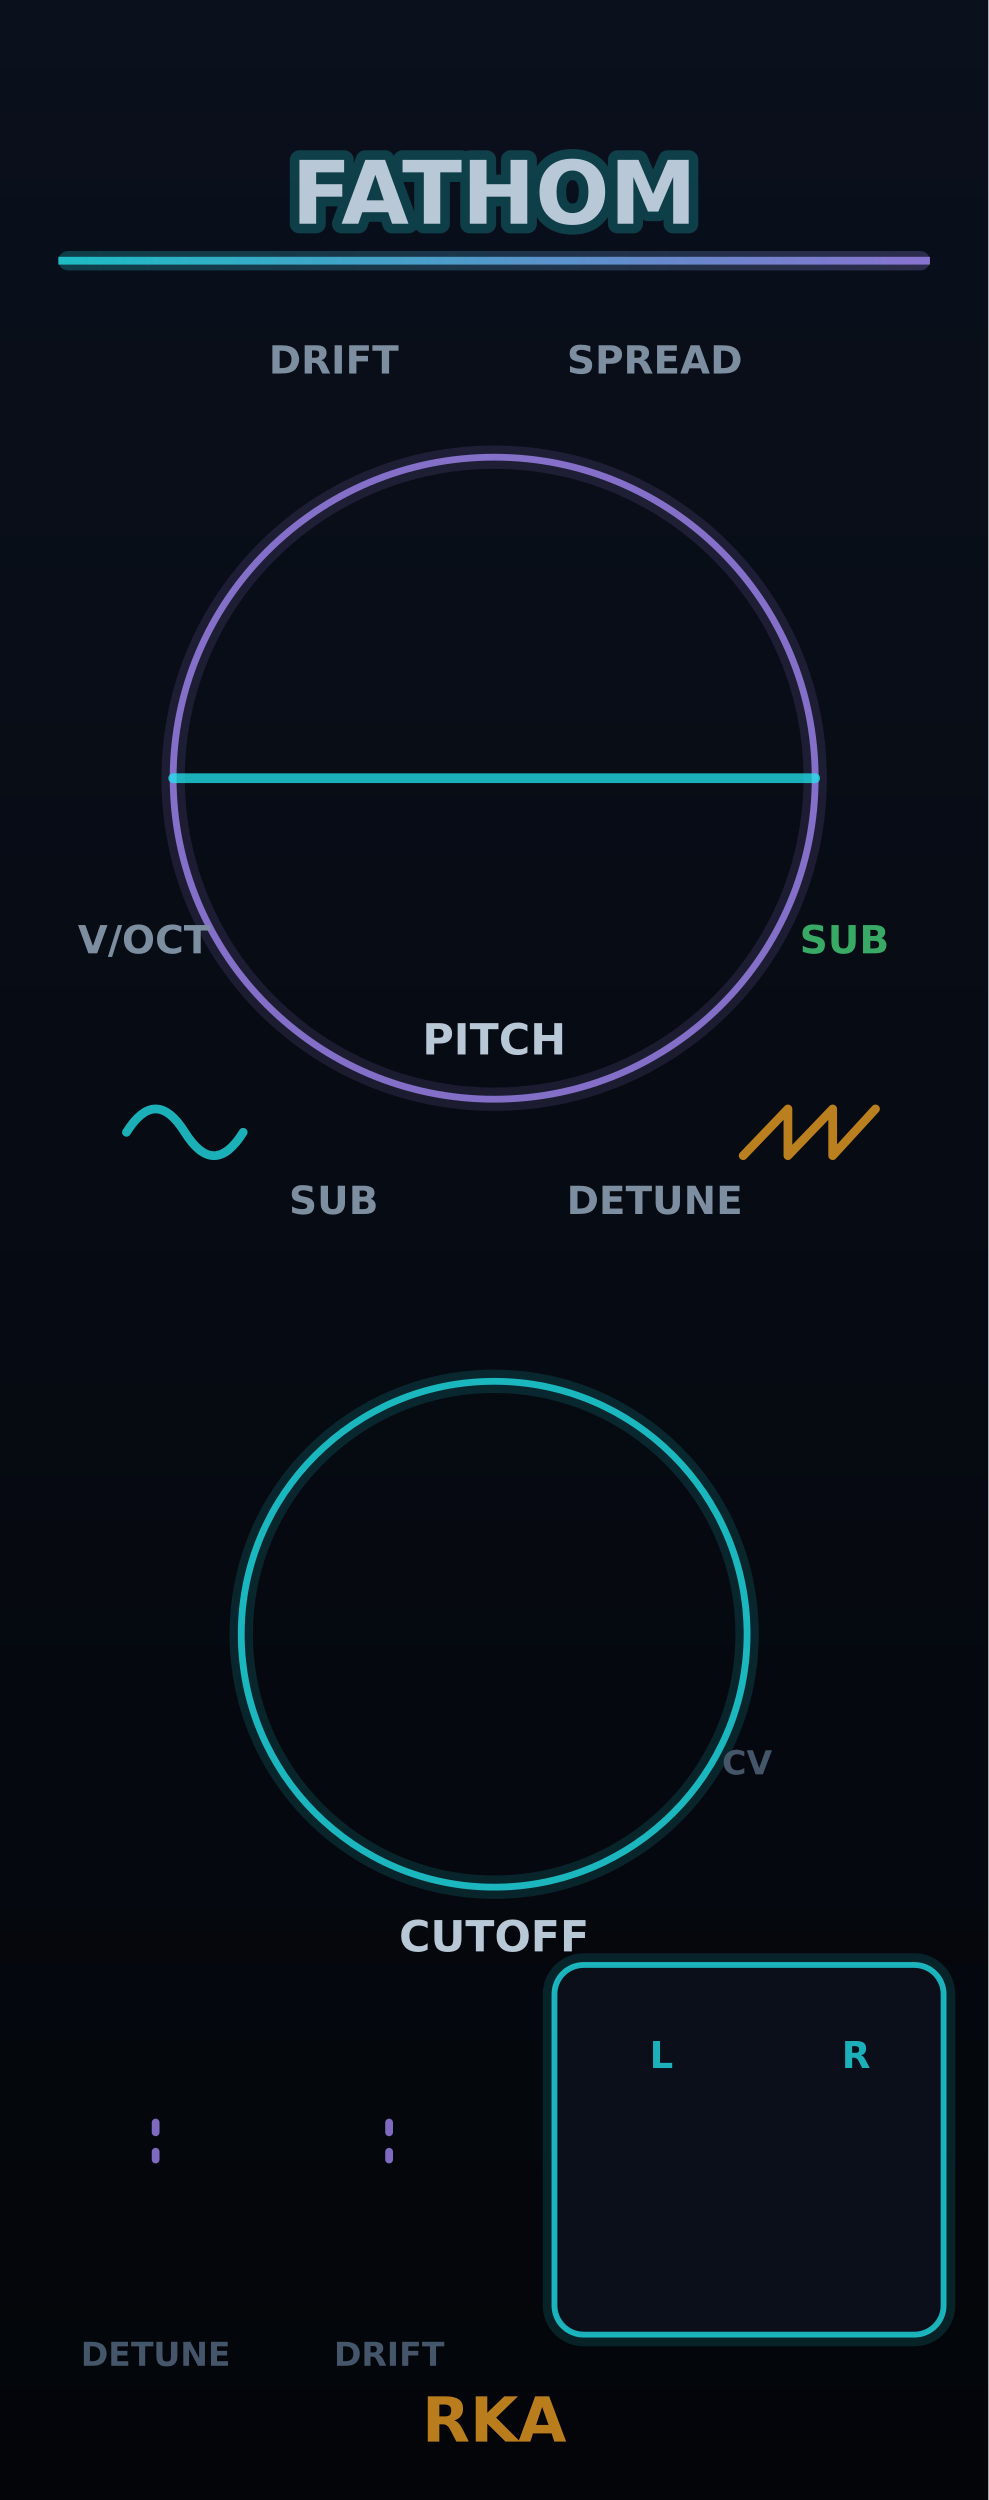
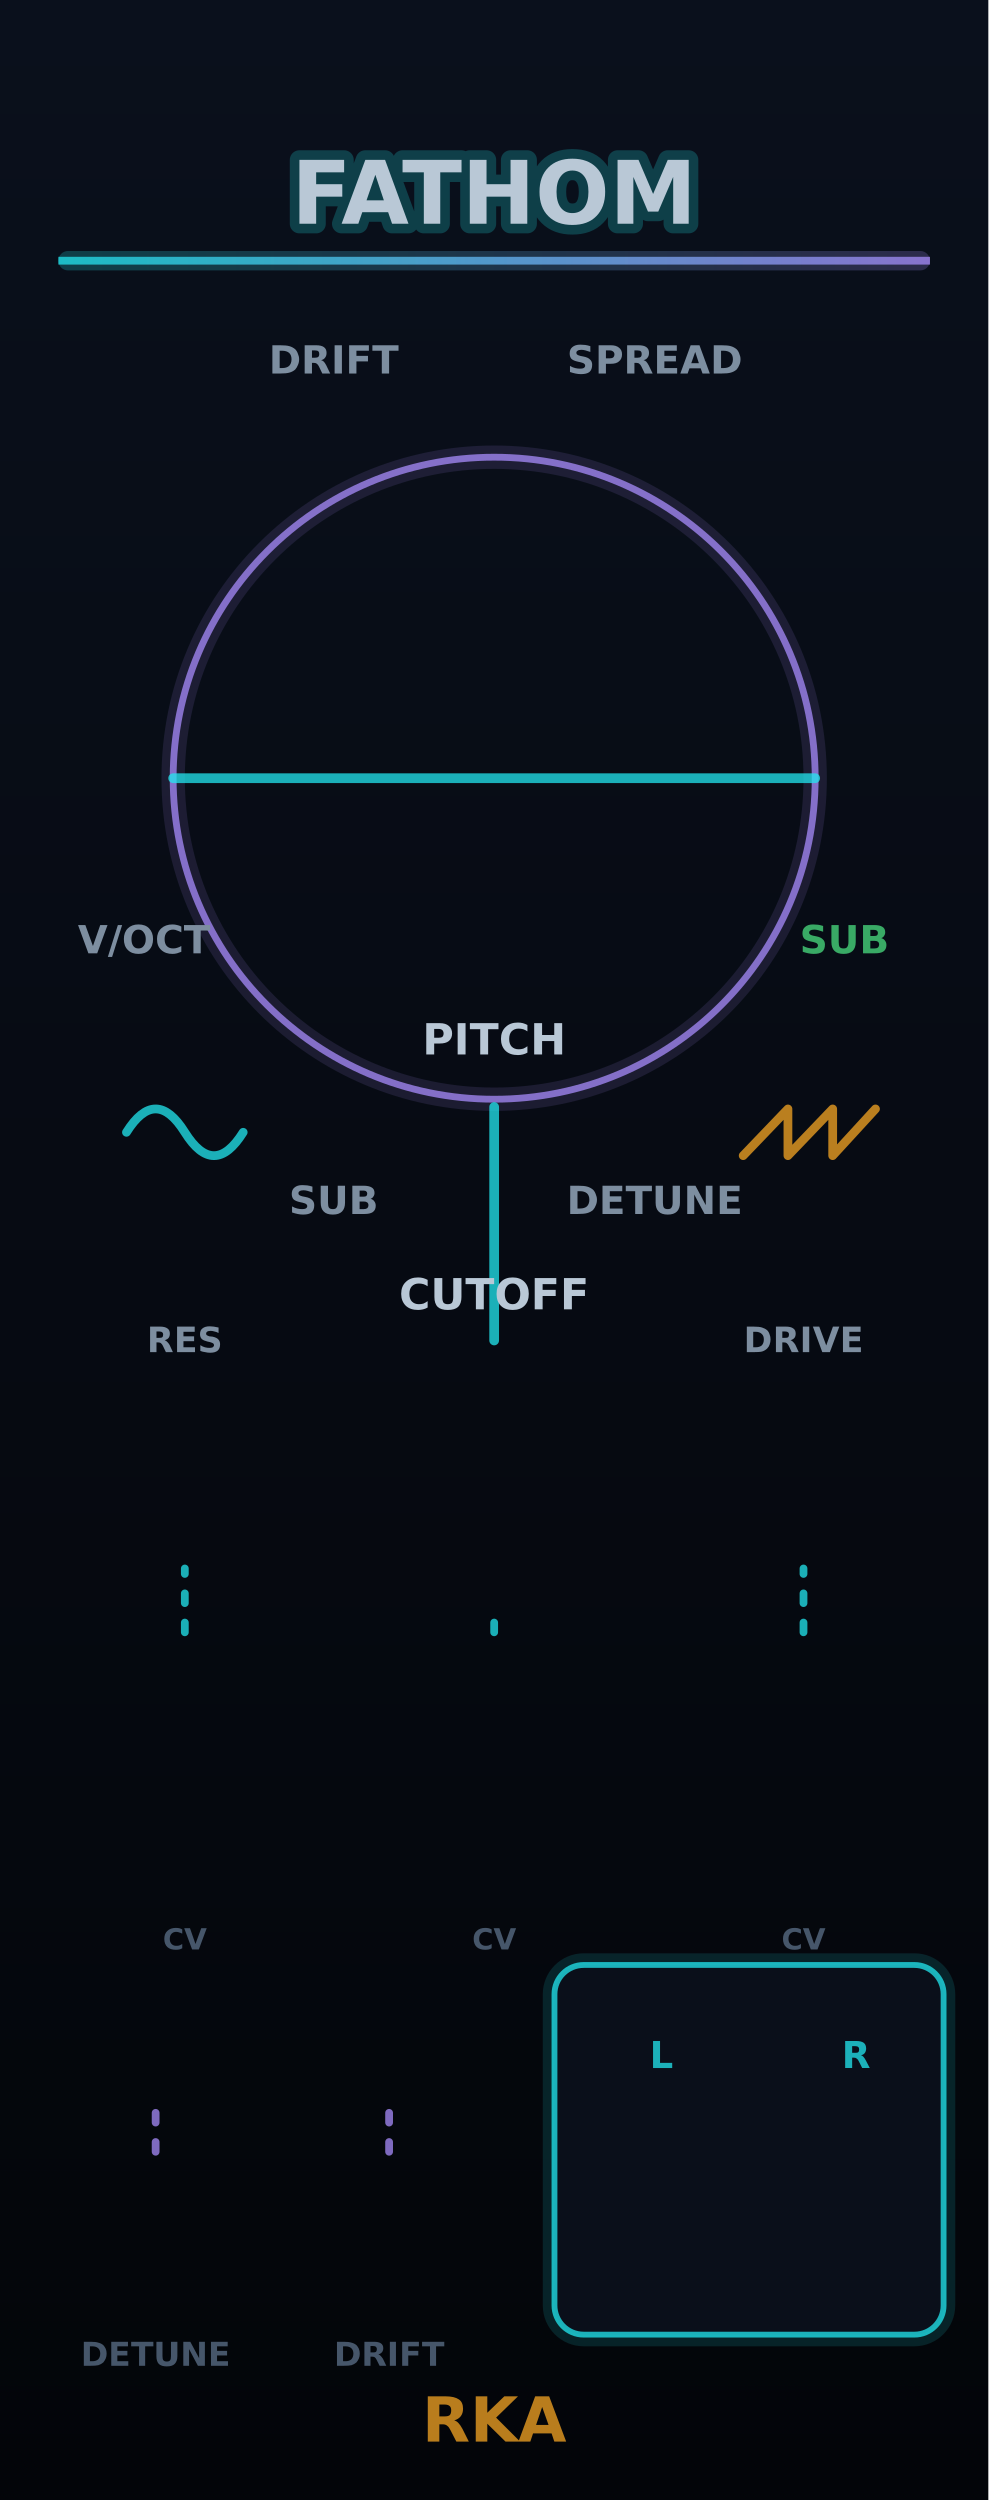
<svg xmlns="http://www.w3.org/2000/svg" width="50.80mm" height="128.5mm" viewBox="0 0 50.80 128.5">
  <defs>
    <linearGradient id="bg" x1="0" y1="0" x2="0" y2="128.5" gradientUnits="userSpaceOnUse">
      <stop offset="0" stop-color="#0a101c" />
      <stop offset="1" stop-color="#030509" />
    </linearGradient>
    <linearGradient id="rule" x1="3" y1="0" x2="47.80" y2="0" gradientUnits="userSpaceOnUse">
      <stop offset="0" stop-color="#22e6ef" />
      <stop offset="1" stop-color="#a78bfa" />
    </linearGradient>
  </defs>
  <rect width="50.80" height="128.5" fill="url(#bg)" />
  <text x="25.40" y="11.50" font-family="DejaVu Sans" font-size="4.5" font-weight="bold" text-anchor="middle" fill="#22e6ef" stroke="#22e6ef" stroke-width="0.99" stroke-linejoin="round" opacity="0.22">FATHOM</text>
  <text x="25.40" y="11.50" font-family="DejaVu Sans" font-size="4.5" font-weight="bold" text-anchor="middle" fill="#b9c8d6">FATHOM</text>
  <rect x="3" y="12.9" width="44.80" height="1.0" rx="0.5" fill="url(#rule)" opacity="0.22" />
  <rect x="3" y="13.2" width="44.80" height="0.4" fill="url(#rule)" opacity="0.75" />
  <rect x="28.5" y="101.0" width="20.0" height="19.0" rx="1.5" fill="none" stroke="#22e6ef" stroke-width="1.2" opacity="0.13" />
  <rect x="28.5" y="101.0" width="20.0" height="19.0" rx="1.5" fill="#0a0f1a" stroke="#22e6ef" stroke-width="0.3" stroke-opacity="0.75" />
  <circle cx="25.4" cy="40.0" r="16.5" fill="none" stroke="#a78bfa" stroke-width="1.2" opacity="0.13" />
  <circle cx="25.4" cy="40.0" r="16.5" fill="none" stroke="#a78bfa" stroke-width="0.35" stroke-opacity="0.75" />
-   <circle cx="25.4" cy="84.0" r="13.0" fill="none" stroke="#22e6ef" stroke-width="1.2" opacity="0.13" />
-   <circle cx="25.4" cy="84.0" r="13.0" fill="none" stroke="#22e6ef" stroke-width="0.35" stroke-opacity="0.75" />
  <line x1="8.9" y1="40.0" x2="41.9" y2="40.0" stroke="#22e6ef" stroke-width="0.5" stroke-linecap="round" stroke-opacity="0.75" />
-   <line x1="8.0" y1="109.1" x2="8.0" y2="111.0" stroke="#a78bfa" stroke-width="0.4" stroke-dasharray="0.5 1" stroke-linecap="round" stroke-opacity="0.75" />
-   <line x1="20.0" y1="109.1" x2="20.0" y2="111.0" stroke="#a78bfa" stroke-width="0.4" stroke-dasharray="0.5 1" stroke-linecap="round" stroke-opacity="0.75" />
+   <line x1="25.4" y1="56.9" x2="25.4" y2="68.9" stroke="#22e6ef" stroke-width="0.5" stroke-linecap="round" stroke-opacity="0.75" />
  <path d="M-3 0 q1.5 -2.4 3 0 t3 0" transform="translate(9.5 58.2)" fill="none" stroke="#22e6ef" stroke-width="0.45" stroke-linecap="round" stroke-linejoin="round" stroke-opacity="0.75" />
  <path d="M-3.4 1.2 l2.3 -2.4 v2.4 l2.3 -2.4 v2.4 l2.2 -2.4" transform="translate(41.6 58.2)" fill="none" stroke="#f5a623" stroke-width="0.45" stroke-linecap="round" stroke-linejoin="round" stroke-opacity="0.75" />
+   <line x1="9.5" y1="83.9" x2="9.5" y2="80.62" stroke="#22e6ef" stroke-width="0.4" stroke-dasharray="0.5 1" stroke-linecap="round" stroke-opacity="0.75" />
+   <line x1="25.4" y1="83.9" x2="25.4" y2="83.0" stroke="#22e6ef" stroke-width="0.4" stroke-dasharray="0.5 1" stroke-linecap="round" stroke-opacity="0.75" />
+   <line x1="41.3" y1="83.9" x2="41.3" y2="80.62" stroke="#22e6ef" stroke-width="0.4" stroke-dasharray="0.5 1" stroke-linecap="round" stroke-opacity="0.75" />
+   <line x1="8.0" y1="108.6" x2="8.0" y2="110.7" stroke="#a78bfa" stroke-width="0.4" stroke-dasharray="0.5 1" stroke-linecap="round" stroke-opacity="0.75" />
+   <line x1="20.0" y1="108.6" x2="20.0" y2="110.7" stroke="#a78bfa" stroke-width="0.4" stroke-dasharray="0.5 1" stroke-linecap="round" stroke-opacity="0.75" />
  <text x="25.40" y="54.20" font-family="DejaVu Sans" font-size="2.2" font-weight="bold" text-anchor="middle" fill="#b9c8d6">PITCH</text>
  <text x="7.40" y="49.00" font-family="DejaVu Sans" font-size="2.0" font-weight="bold" text-anchor="middle" fill="#7d8ea0">V/OCT</text>
  <text x="43.40" y="49.00" font-family="DejaVu Sans" font-size="2.0" font-weight="bold" text-anchor="middle" fill="#4ade80" fill-opacity="0.75">SUB</text>
  <text x="17.15" y="19.20" font-family="DejaVu Sans" font-size="2.0" font-weight="bold" text-anchor="middle" fill="#7d8ea0">DRIFT</text>
  <text x="33.65" y="19.20" font-family="DejaVu Sans" font-size="2.0" font-weight="bold" text-anchor="middle" fill="#7d8ea0">SPREAD</text>
  <text x="17.15" y="62.40" font-family="DejaVu Sans" font-size="2.0" font-weight="bold" text-anchor="middle" fill="#7d8ea0">SUB</text>
  <text x="33.65" y="62.40" font-family="DejaVu Sans" font-size="2.0" font-weight="bold" text-anchor="middle" fill="#7d8ea0">DETUNE</text>
-   <text x="25.40" y="100.30" font-family="DejaVu Sans" font-size="2.2" font-weight="bold" text-anchor="middle" fill="#b9c8d6">CUTOFF</text>
-   <text x="38.40" y="91.20" font-family="DejaVu Sans" font-size="1.7" font-weight="bold" text-anchor="middle" fill="#46566a">CV</text>
+   <text x="9.50" y="69.50" font-family="DejaVu Sans" font-size="1.8" font-weight="bold" text-anchor="middle" fill="#7d8ea0">RES</text>
+   <text x="25.40" y="67.30" font-family="DejaVu Sans" font-size="2.2" font-weight="bold" text-anchor="middle" fill="#b9c8d6">CUTOFF</text>
+   <text x="41.30" y="69.50" font-family="DejaVu Sans" font-size="1.8" font-weight="bold" text-anchor="middle" fill="#7d8ea0">DRIVE</text>
+   <text x="9.50" y="100.20" font-family="DejaVu Sans" font-size="1.5" font-weight="bold" text-anchor="middle" fill="#46566a">CV</text>
+   <text x="25.40" y="100.20" font-family="DejaVu Sans" font-size="1.5" font-weight="bold" text-anchor="middle" fill="#46566a">CV</text>
+   <text x="41.30" y="100.20" font-family="DejaVu Sans" font-size="1.5" font-weight="bold" text-anchor="middle" fill="#46566a">CV</text>
  <text x="8.00" y="121.60" font-family="DejaVu Sans" font-size="1.7" font-weight="bold" text-anchor="middle" fill="#46566a">DETUNE</text>
  <text x="20.00" y="121.60" font-family="DejaVu Sans" font-size="1.7" font-weight="bold" text-anchor="middle" fill="#46566a">DRIFT</text>
  <text x="34.00" y="106.30" font-family="DejaVu Sans" font-size="1.9" font-weight="bold" text-anchor="middle" fill="#22e6ef" fill-opacity="0.75">L</text>
  <text x="44.00" y="106.30" font-family="DejaVu Sans" font-size="1.9" font-weight="bold" text-anchor="middle" fill="#22e6ef" fill-opacity="0.75">R</text>
  <text x="25.40" y="125.50" font-family="DejaVu Sans" font-size="3.2" font-weight="bold" text-anchor="middle" fill="#f5a623" fill-opacity="0.75">RKA</text>
  <g id="components" style="display:none">
    <circle id="param-PITCH" cx="25.4" cy="40.0" r="1" fill="#ff0000" />
    <circle id="input-VOCT" cx="8.9" cy="40.0" r="1" fill="#00ff00" />
    <circle id="output-SUBOUT" cx="41.9" cy="40.0" r="1" fill="#0000ff" />
    <circle id="param-DRIFT" cx="17.15" cy="25.7" r="1" fill="#ff0000" />
    <circle id="param-SPREAD" cx="33.65" cy="25.7" r="1" fill="#ff0000" />
    <circle id="param-SUB" cx="17.15" cy="54.3" r="1" fill="#ff0000" />
    <circle id="param-DETUNE" cx="33.65" cy="54.3" r="1" fill="#ff0000" />
-     <circle id="param-CUTOFF" cx="25.4" cy="84.0" r="1" fill="#ff0000" />
-     <circle id="param-CUTOFF_ATT" cx="12.4" cy="84.0" r="1" fill="#ff0000" />
-     <circle id="input-CUTOFF_CV" cx="38.4" cy="84.0" r="1" fill="#00ff00" />
+     <circle id="param-RES" cx="9.5" cy="76.0" r="1" fill="#ff0000" />
+     <circle id="param-CUTOFF" cx="25.4" cy="76.0" r="1" fill="#ff0000" />
+     <circle id="param-DRIVE" cx="41.3" cy="76.0" r="1" fill="#ff0000" />
+     <circle id="param-RES_ATT" cx="9.5" cy="86.5" r="1" fill="#ff0000" />
+     <circle id="param-CUTOFF_ATT" cx="25.4" cy="86.5" r="1" fill="#ff0000" />
+     <circle id="param-DRIVE_ATT" cx="41.3" cy="86.5" r="1" fill="#ff0000" />
+     <circle id="input-RES_CV" cx="9.5" cy="94.0" r="1" fill="#00ff00" />
+     <circle id="input-CUTOFF_CV" cx="25.4" cy="94.0" r="1" fill="#00ff00" />
+     <circle id="input-DRIVE_CV" cx="41.3" cy="94.0" r="1" fill="#00ff00" />
    <circle id="param-DETUNE_ATT" cx="8.0" cy="106.0" r="1" fill="#ff0000" />
    <circle id="param-DRIFT_ATT" cx="20.0" cy="106.0" r="1" fill="#ff0000" />
    <circle id="input-DETUNE_CV" cx="8.0" cy="115.0" r="1" fill="#00ff00" />
    <circle id="input-DRIFT_CV" cx="20.0" cy="115.0" r="1" fill="#00ff00" />
    <circle id="output-LEFT" cx="34.0" cy="112.0" r="1" fill="#0000ff" />
    <circle id="output-RIGHT" cx="44.0" cy="112.0" r="1" fill="#0000ff" />
  </g>
</svg>
